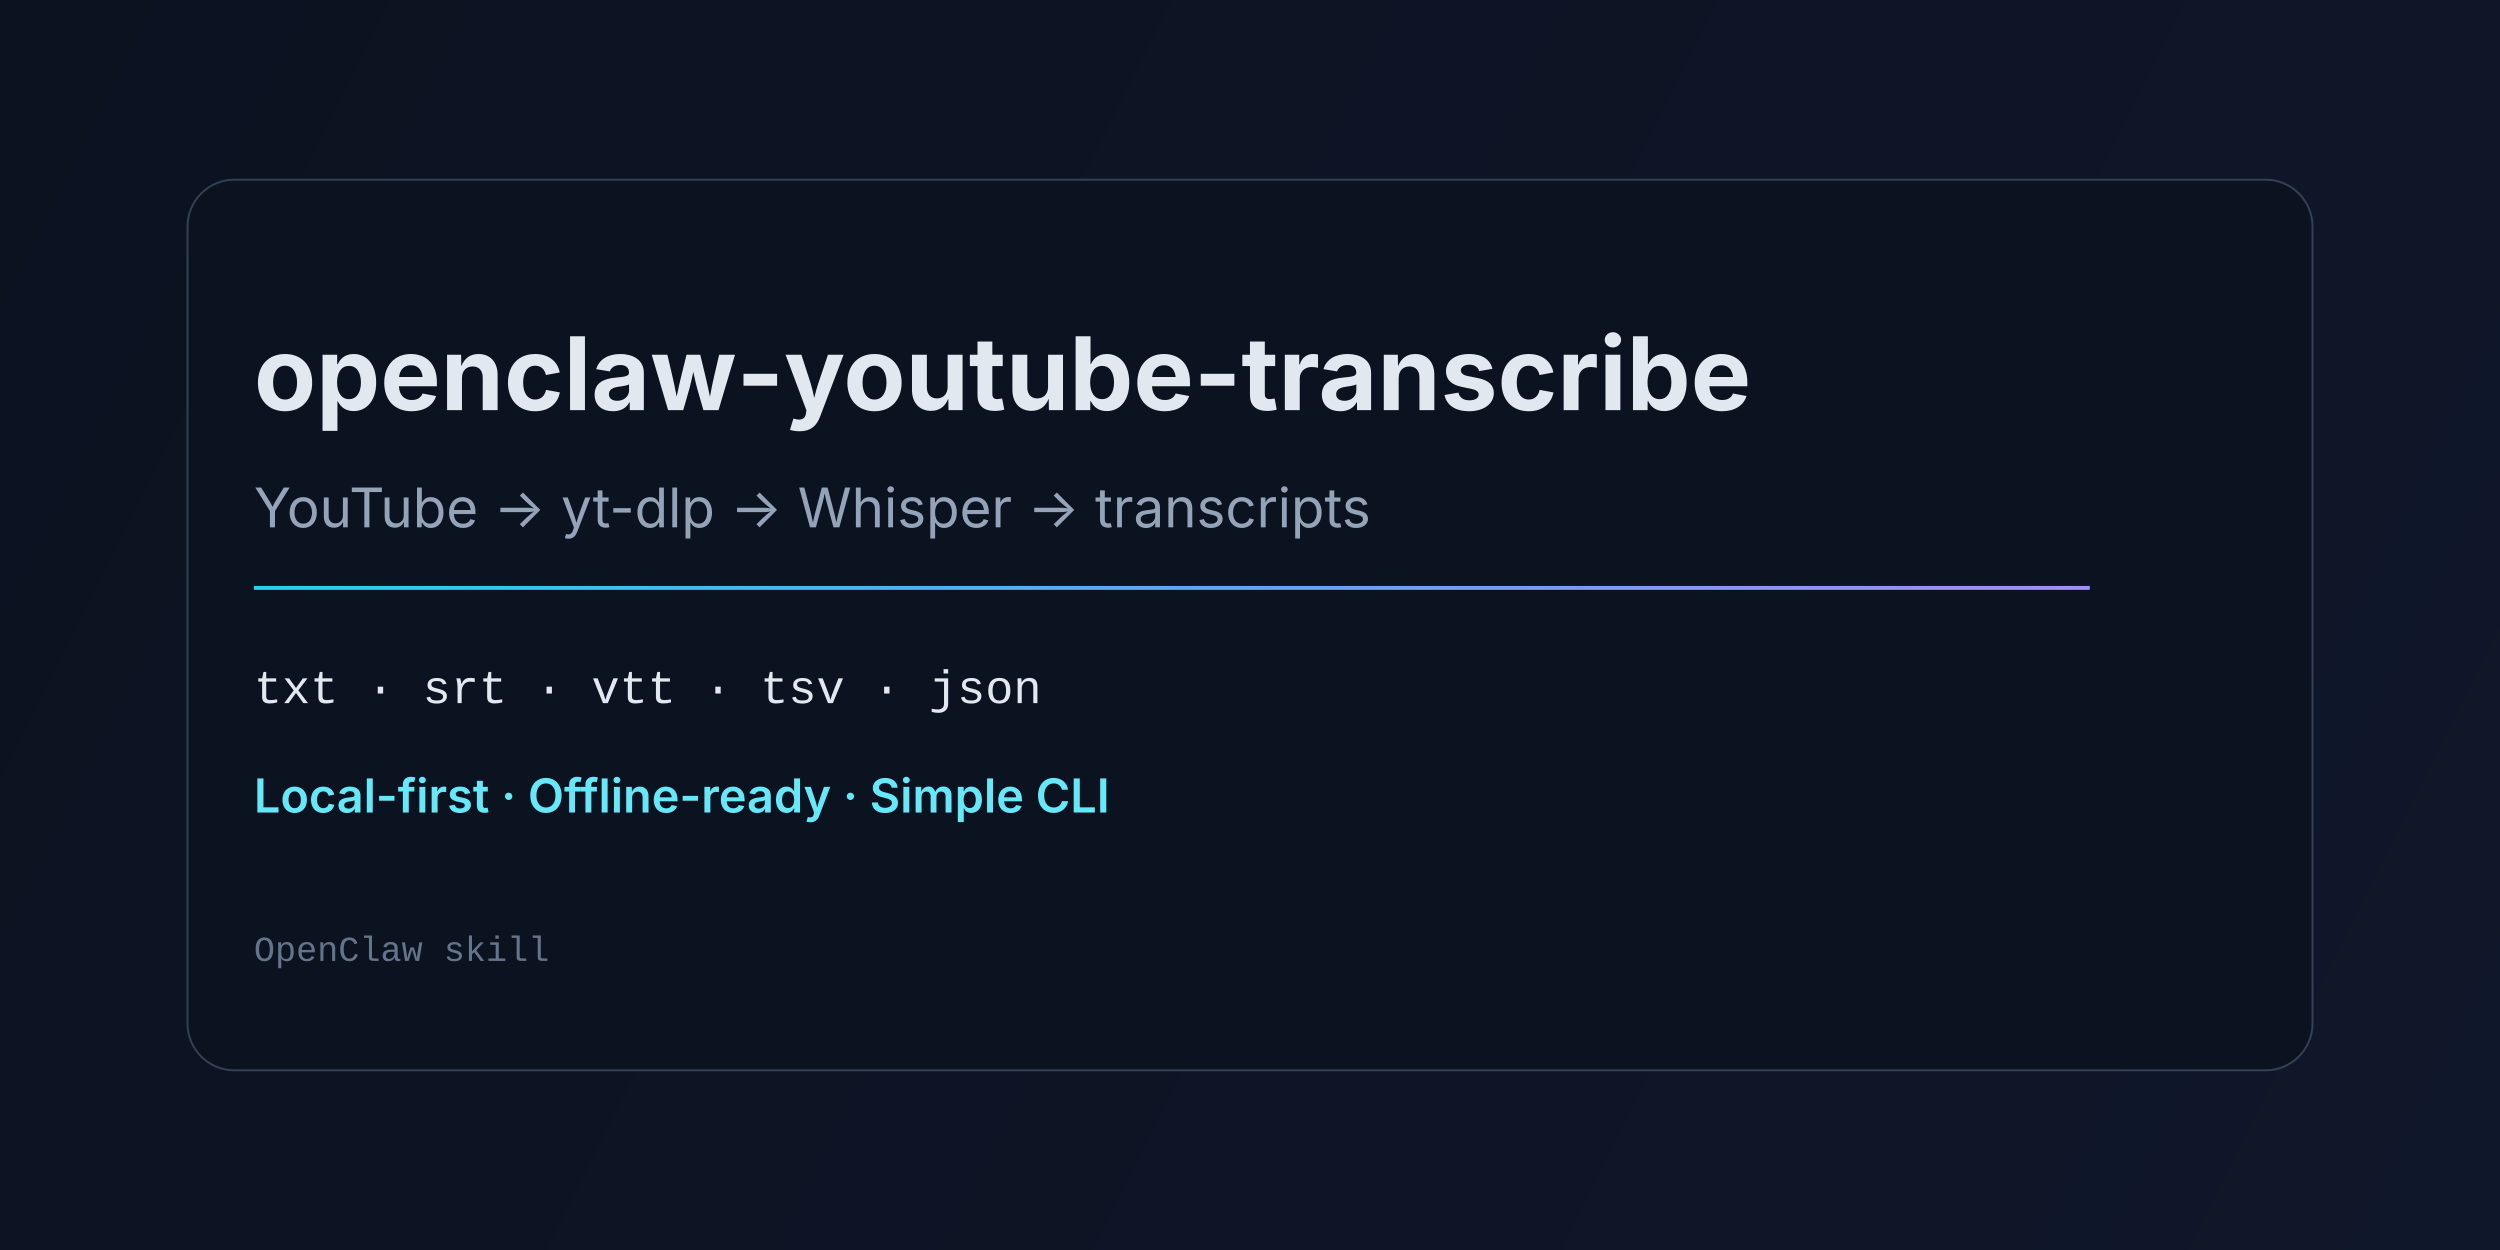
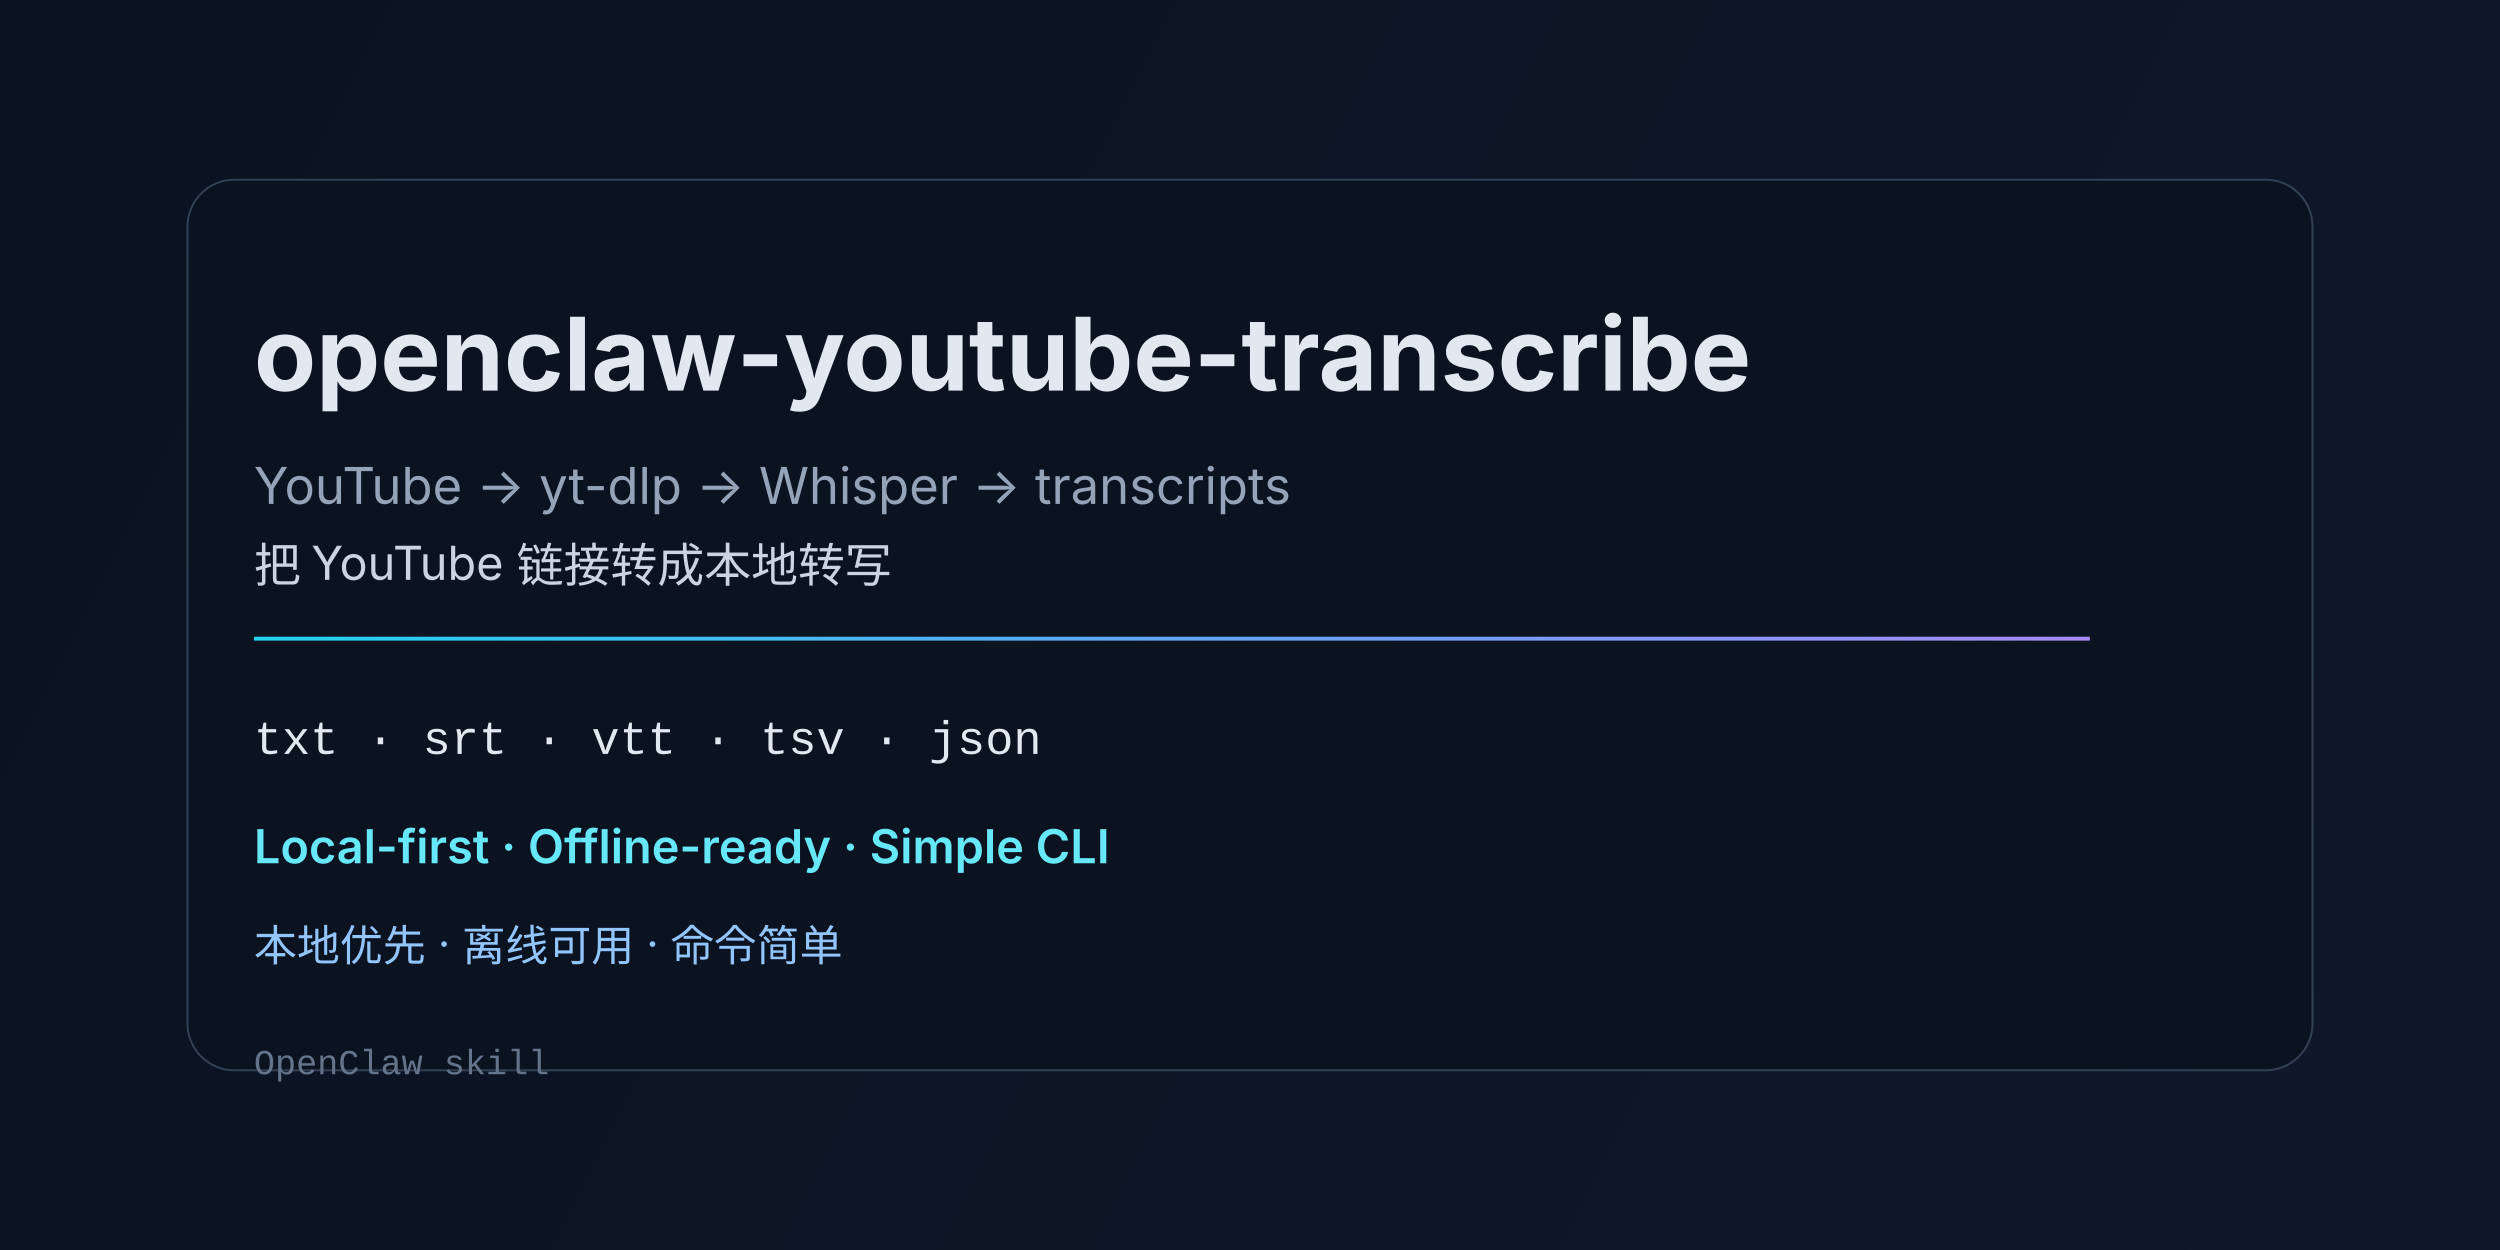
<svg xmlns="http://www.w3.org/2000/svg" width="1280" height="640" viewBox="0 0 1280 640" fill="none">
  <defs>
    <linearGradient id="bg" x1="0" y1="0" x2="1280" y2="640" gradientUnits="userSpaceOnUse">
      <stop stop-color="#0B1220" />
      <stop offset="1" stop-color="#0F172A" />
    </linearGradient>
    <linearGradient id="accent" x1="220" y1="140" x2="980" y2="520" gradientUnits="userSpaceOnUse">
      <stop stop-color="#22D3EE" />
      <stop offset="0.5" stop-color="#60A5FA" />
      <stop offset="1" stop-color="#A78BFA" />
    </linearGradient>
  </defs>
  <rect width="1280" height="640" fill="url(#bg)" />
  <rect x="96" y="92" width="1088" height="456" rx="24" fill="#0B1220" stroke="#334155" />
-   <text x="130" y="210" fill="#E2E8F0" font-family="Inter, ui-sans-serif, system-ui, -apple-system, Segoe UI, Roboto, Helvetica, Arial, sans-serif" font-size="52" font-weight="700">openclaw-youtube-transcribe</text>
-   <text x="130" y="270" fill="#94A3B8" font-family="Inter, ui-sans-serif, system-ui, -apple-system, Segoe UI, Roboto, Helvetica, Arial, sans-serif" font-size="28">YouTube → yt-dlp → Whisper → transcripts</text>
-   <rect x="130" y="300" width="940" height="2" fill="url(#accent)" />
-   <text x="130" y="360" fill="#E2E8F0" font-family="ui-monospace, SFMono-Regular, Menlo, Monaco, Consolas, Liberation Mono, monospace" font-size="24">txt · srt · vtt · tsv · json</text>
-   <text x="130" y="416" fill="#67E8F9" font-family="Inter, ui-sans-serif, system-ui, -apple-system, Segoe UI, Roboto, Helvetica, Arial, sans-serif" font-size="24" font-weight="600">Local-first · Offline-ready · Simple CLI</text>
-   <text x="130" y="492" fill="#64748B" font-family="ui-monospace, SFMono-Regular, Menlo, Monaco, Consolas, Liberation Mono, monospace" font-size="18">OpenClaw skill</text>
+   <text x="130" y="200" fill="#E2E8F0" font-family="Inter, ui-sans-serif, system-ui, -apple-system, Segoe UI, Roboto, Helvetica, Arial, sans-serif" font-size="52" font-weight="700">openclaw-youtube-transcribe</text>
+   <text x="130" y="258" fill="#94A3B8" font-family="Inter, ui-sans-serif, system-ui, -apple-system, Segoe UI, Roboto, Helvetica, Arial, sans-serif" font-size="26">YouTube → yt-dlp → Whisper → transcripts</text>
+   <text x="130" y="298" fill="#CBD5E1" font-family="Inter, ui-sans-serif, system-ui, -apple-system, Segoe UI, Roboto, Helvetica, Arial, sans-serif" font-size="24">把 YouTube 链接转成本地转写</text>
+   <rect x="130" y="326" width="940" height="2" fill="url(#accent)" />
+   <text x="130" y="386" fill="#E2E8F0" font-family="ui-monospace, SFMono-Regular, Menlo, Monaco, Consolas, Liberation Mono, monospace" font-size="24">txt · srt · vtt · tsv · json</text>
+   <text x="130" y="442" fill="#67E8F9" font-family="Inter, ui-sans-serif, system-ui, -apple-system, Segoe UI, Roboto, Helvetica, Arial, sans-serif" font-size="24" font-weight="600">Local-first · Offline-ready · Simple CLI</text>
+   <text x="130" y="492" fill="#93C5FD" font-family="Inter, ui-sans-serif, system-ui, -apple-system, Segoe UI, Roboto, Helvetica, Arial, sans-serif" font-size="22">本地优先 · 离线可用 · 命令简单</text>
+   <text x="130" y="550" fill="#64748B" font-family="ui-monospace, SFMono-Regular, Menlo, Monaco, Consolas, Liberation Mono, monospace" font-size="18">OpenClaw skill</text>
</svg>
